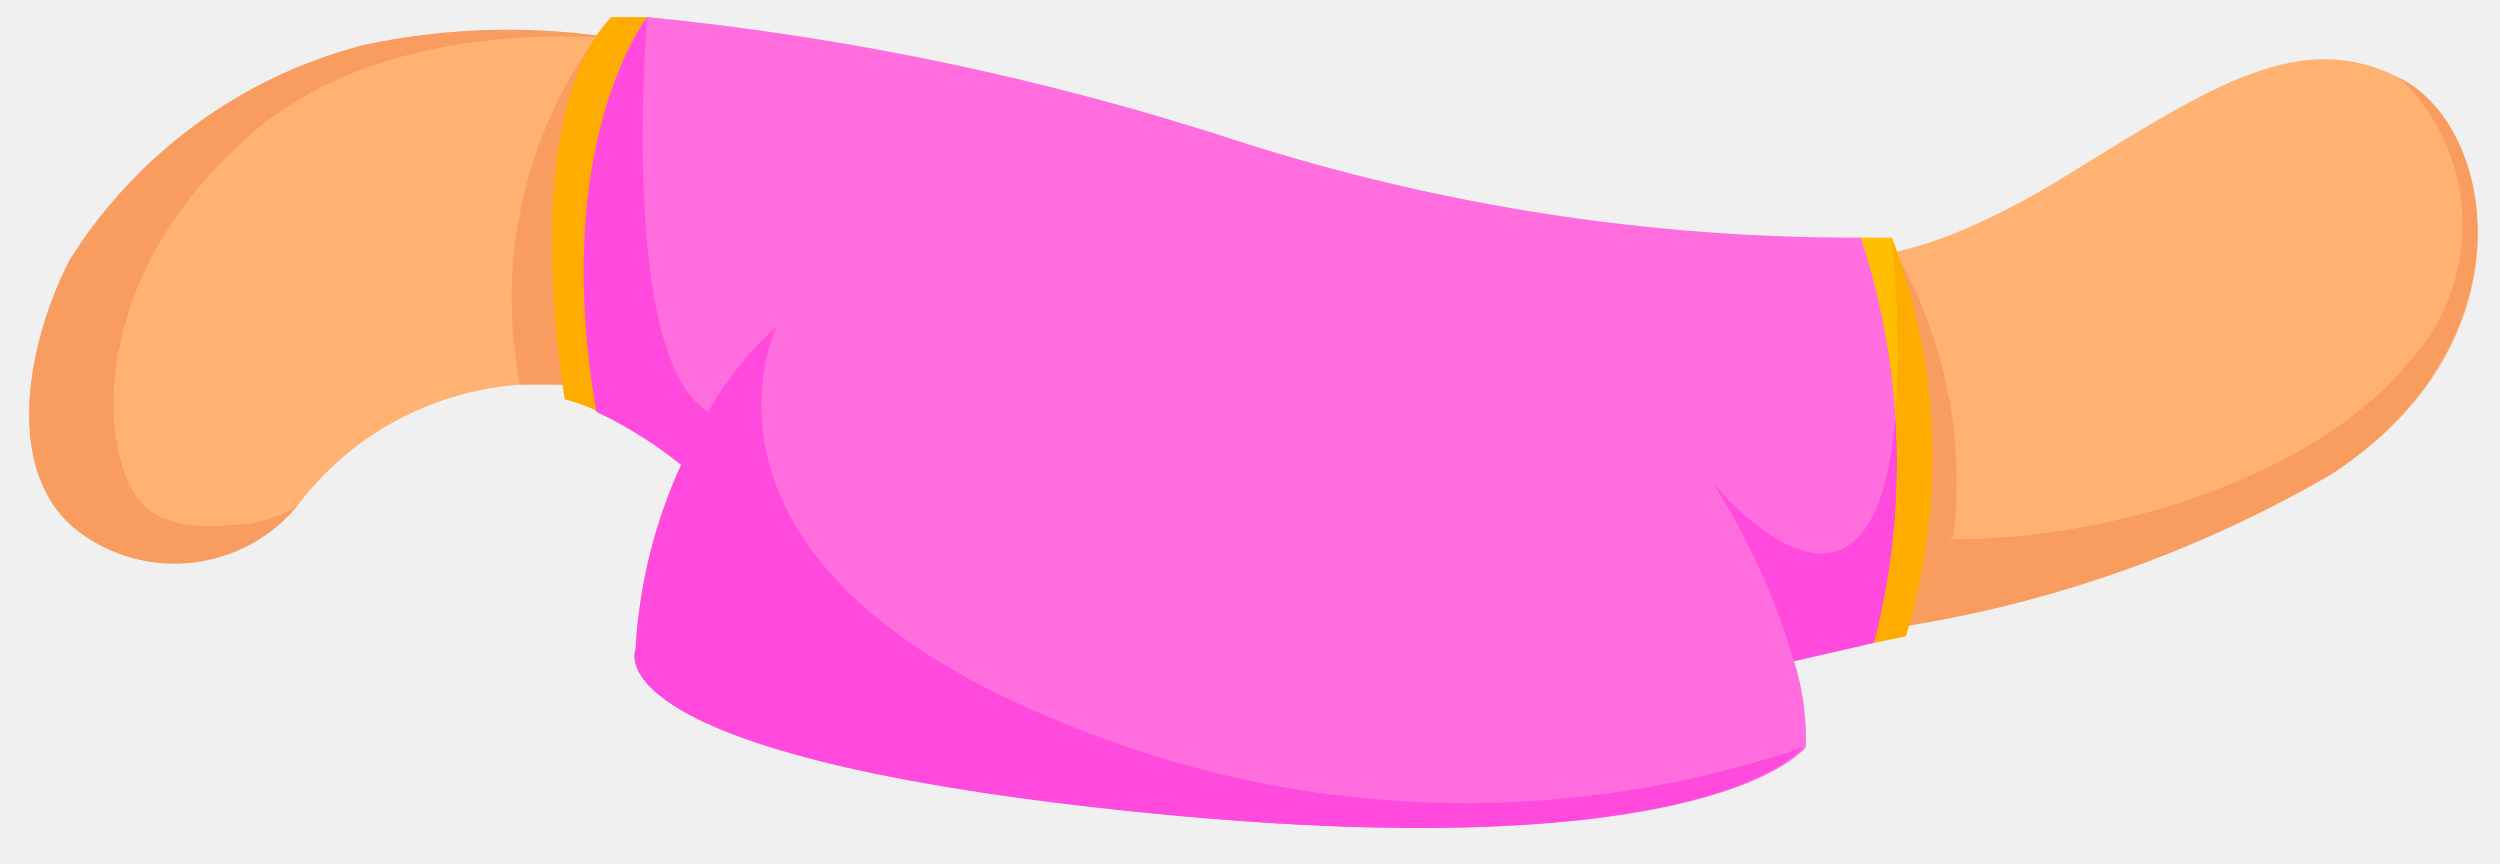
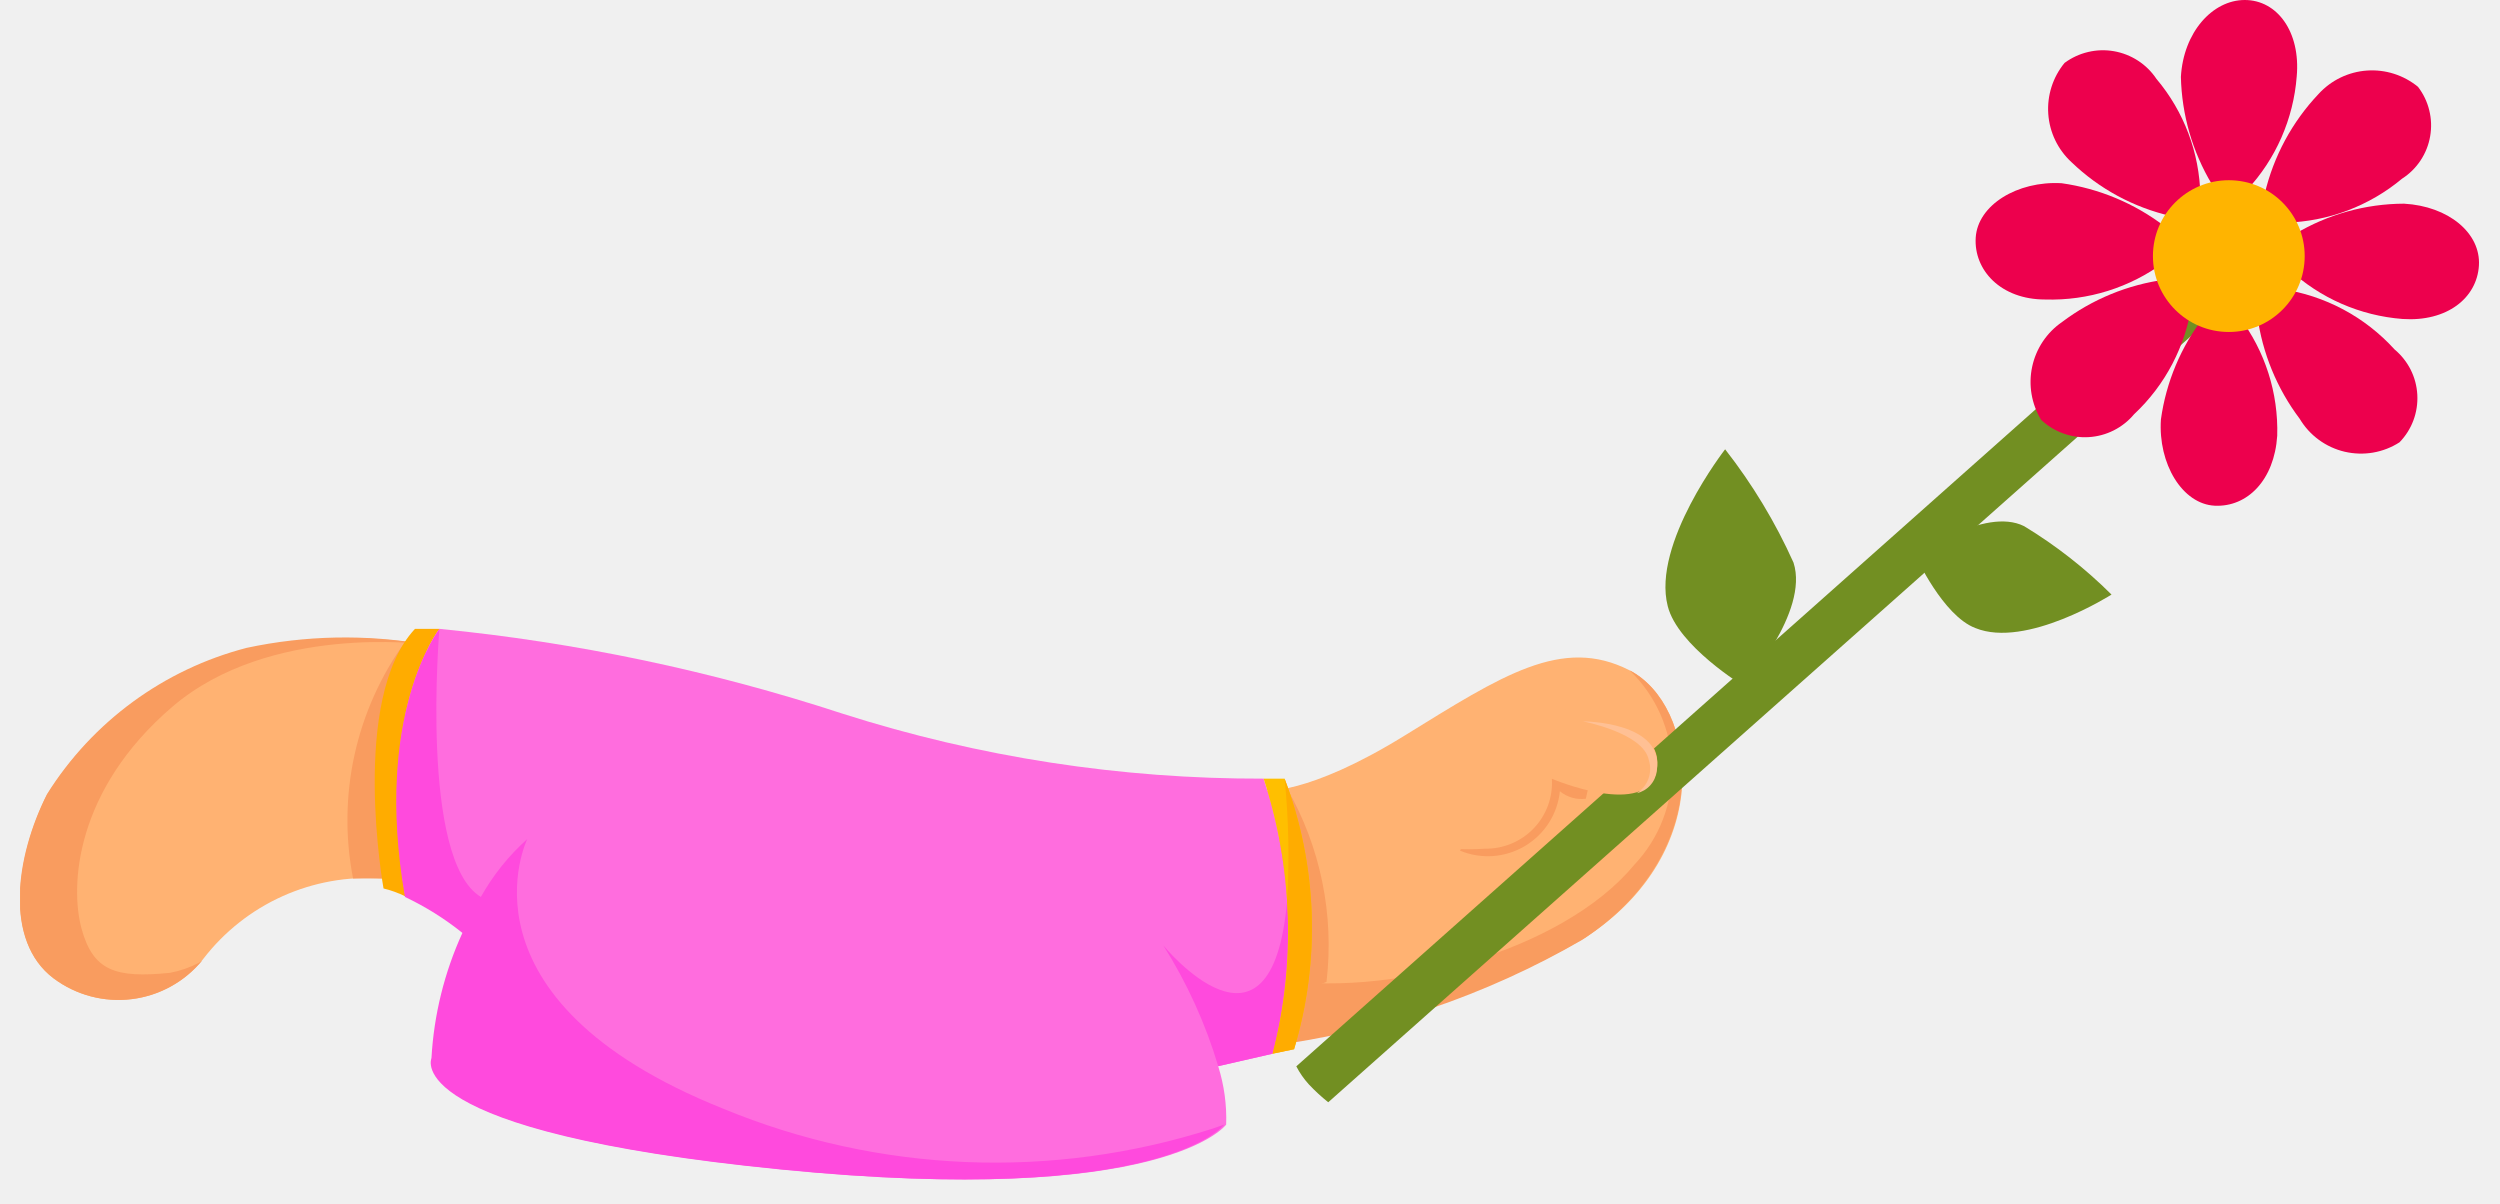
- <svg xmlns="http://www.w3.org/2000/svg" width="55" height="19" viewBox="0 0 55 19" fill="none">
-   <g clip-path="url(#clip0_586_858)">
-     <path d="M13.768 0.877C11.846 0.559 9.88 0.614 7.978 1.039C5.295 1.733 2.979 3.429 1.508 5.778C0.505 7.8 0.15 10.517 1.735 11.698C2.466 12.245 3.383 12.485 4.289 12.367C5.195 12.249 6.019 11.783 6.587 11.067C7.262 10.189 8.145 9.491 9.155 9.037C10.165 8.583 11.272 8.385 12.377 8.463C15.467 8.673 13.768 0.877 13.768 0.877Z" fill="#FFB272" />
-     <path d="M6.555 11.116C5.981 11.815 5.159 12.266 4.261 12.374C3.363 12.483 2.458 12.241 1.735 11.698C0.117 10.469 0.505 7.751 1.524 5.729C2.995 3.381 5.311 1.685 7.994 0.99C9.894 0.584 11.854 0.545 13.768 0.877C13.768 0.877 8.738 0.198 5.584 2.899C2.43 5.6 2.268 8.706 2.64 10.08C3.012 11.455 3.74 11.698 5.503 11.52C5.83 11.459 6.146 11.35 6.441 11.196L6.555 11.116Z" fill="#F99C5F" />
-     <path d="M13.138 0.78C12.343 1.875 11.782 3.123 11.489 4.445C11.197 5.766 11.18 7.134 11.439 8.463H12.377C12.96 8.463 13.089 8.155 13.089 8.155L13.138 0.78Z" fill="#F99C5F" />
-     <path d="M40.941 5.616C40.941 5.616 42.332 5.794 45.503 3.837C48.673 1.88 50.614 0.602 52.797 1.718C54.981 2.834 55.644 7.589 51.374 10.371C48.245 12.184 44.786 13.355 41.2 13.816L40.941 5.616Z" fill="#FFB272" />
-     <path d="M41.087 11.697V13.897C44.673 13.435 48.132 12.264 51.261 10.452C55.644 7.589 54.981 2.85 52.797 1.718C53.65 2.533 54.145 3.651 54.175 4.83C54.206 6.009 53.768 7.152 52.959 8.01C50.63 10.84 44.904 12.393 41.087 11.697Z" fill="#F99C5F" />
-     <path d="M41.702 5.551C42.786 7.447 43.234 9.641 42.979 11.811L40.553 12.83L41.702 5.551Z" fill="#F99C5F" />
-     <path d="M14.238 0.375C18.681 0.813 23.063 1.735 27.306 3.125C31.714 4.532 36.315 5.241 40.941 5.228V5.228C41.886 8.11 41.987 11.202 41.233 14.14L39.469 14.544C39.662 15.156 39.75 15.796 39.728 16.437C39.728 16.437 37.771 19.122 25.365 17.892C12.96 16.663 14.043 14.286 14.043 14.286C14.123 12.882 14.463 11.505 15.046 10.226C14.474 9.766 13.849 9.375 13.186 9.061V9.061C12.086 3.125 14.238 0.375 14.238 0.375Z" fill="#FF6DDE" />
-     <path d="M39.47 14.544C39.059 13.164 38.46 11.847 37.69 10.63C37.69 10.63 41.2 14.932 41.702 9.19C42.077 10.848 41.912 12.582 41.233 14.14L39.47 14.544Z" fill="#FF4ADD" />
-     <path d="M13.445 0.375H14.238C14.238 0.375 12.086 3.125 13.138 9.045C12.911 8.933 12.672 8.846 12.426 8.786C12.426 8.786 11.326 2.656 13.445 0.375Z" fill="#FFAC00" />
-     <path d="M40.941 5.228H41.621C42.685 8.037 42.793 11.118 41.928 13.995L41.233 14.14C41.987 11.202 41.886 8.11 40.941 5.228V5.228Z" fill="#FFBF00" />
-     <path d="M41.621 5.228C42.685 8.037 42.793 11.118 41.928 13.995L41.232 14.14C41.669 12.529 41.828 10.855 41.702 9.191C41.781 7.87 41.754 6.545 41.621 5.228Z" fill="#FFAC00" />
-     <path d="M39.664 16.437C39.664 16.437 37.707 19.122 25.301 17.892C12.895 16.663 13.979 14.286 13.979 14.286C14.058 12.882 14.398 11.505 14.982 10.226C14.409 9.766 13.785 9.375 13.121 9.061V9.061C12.086 3.125 14.238 0.375 14.238 0.375C14.238 0.375 13.591 7.864 15.58 9.061C15.974 8.357 16.482 7.723 17.084 7.185C17.084 7.185 14.545 12.361 23.425 15.919C28.471 18.005 34.093 18.234 39.292 16.566L39.664 16.437Z" fill="#FF4ADD" />
+ <svg xmlns="http://www.w3.org/2000/svg" width="81" height="39" viewBox="0 0 81 39" fill="none">
+   <g clip-path="url(#clip0_0_1)">
+     <path d="M13.768 20.877C11.846 20.559 9.88 20.614 7.978 21.039C5.295 21.733 2.979 23.429 1.508 25.778C0.505 27.8 0.15 30.517 1.735 31.698C2.466 32.245 3.383 32.485 4.289 32.367C5.195 32.249 6.019 31.783 6.587 31.067C7.262 30.189 8.145 29.491 9.155 29.037C10.165 28.583 11.272 28.385 12.377 28.463C15.467 28.673 13.768 20.877 13.768 20.877Z" fill="#FFB272" />
+     <path d="M6.555 31.116C5.981 31.815 5.159 32.266 4.261 32.374C3.363 32.483 2.458 32.24 1.735 31.698C0.117 30.468 0.505 27.751 1.524 25.729C2.995 23.381 5.311 21.685 7.994 20.99C9.894 20.584 11.854 20.545 13.768 20.877C13.768 20.877 8.738 20.198 5.584 22.899C2.43 25.6 2.268 28.706 2.64 30.08C3.012 31.455 3.74 31.698 5.503 31.52C5.83 31.459 6.146 31.35 6.441 31.196L6.555 31.116Z" fill="#F99C5F" />
+     <path d="M13.138 20.78C12.343 21.875 11.782 23.123 11.489 24.445C11.197 25.766 11.18 27.134 11.439 28.463H12.377C12.96 28.463 13.089 28.155 13.089 28.155L13.138 20.78Z" fill="#F99C5F" />
+     <path d="M40.941 25.616C40.941 25.616 42.332 25.794 45.503 23.837C48.673 21.88 50.614 20.602 52.797 21.718C54.981 22.834 55.644 27.589 51.374 30.371C48.245 32.184 44.786 33.355 41.2 33.816L40.941 25.616Z" fill="#FFB272" />
+     <path d="M41.087 31.697V33.897C44.673 33.435 48.132 32.264 51.261 30.452C55.644 27.589 54.981 22.85 52.797 21.718C53.65 22.532 54.145 23.651 54.175 24.83C54.206 26.009 53.768 27.152 52.959 28.01C50.63 30.84 44.904 32.393 41.087 31.697Z" fill="#F99C5F" />
+     <path d="M41.702 25.551C42.786 27.447 43.234 29.641 42.979 31.811L40.553 32.83L41.702 25.551Z" fill="#F99C5F" />
+     <path d="M14.238 20.375C18.681 20.813 23.063 21.735 27.306 23.125C31.714 24.532 36.315 25.241 40.941 25.228C41.886 28.11 41.987 31.202 41.233 34.14L39.469 34.544C39.662 35.156 39.75 35.796 39.728 36.437C39.728 36.437 37.771 39.122 25.365 37.892C12.96 36.663 14.043 34.285 14.043 34.285C14.123 32.882 14.463 31.505 15.046 30.226C14.474 29.766 13.849 29.375 13.186 29.061C12.086 23.125 14.238 20.375 14.238 20.375Z" fill="#FF6DDE" />
+     <path d="M39.47 34.544C39.059 33.164 38.46 31.847 37.69 30.63C37.69 30.63 41.2 34.932 41.702 29.19C42.077 30.848 41.912 32.582 41.233 34.14L39.47 34.544Z" fill="#FF4ADD" />
+     <path d="M13.445 20.375H14.238C14.238 20.375 12.086 23.125 13.138 29.045C12.911 28.933 12.672 28.846 12.426 28.786C12.426 28.786 11.326 22.656 13.445 20.375Z" fill="#FFAC00" />
+     <path d="M40.941 25.228H41.621C42.685 28.037 42.793 31.118 41.928 33.995L41.233 34.14C41.987 31.202 41.886 28.11 40.941 25.228Z" fill="#FFBF00" />
+     <path d="M41.621 25.228C42.685 28.037 42.793 31.118 41.928 33.995L41.232 34.14C41.669 32.529 41.828 30.855 41.702 29.191C41.781 27.87 41.754 26.545 41.621 25.228Z" fill="#FFAC00" />
+     <path d="M39.664 36.437C39.664 36.437 37.707 39.122 25.301 37.892C12.895 36.663 13.979 34.285 13.979 34.285C14.058 32.882 14.398 31.505 14.982 30.226C14.409 29.766 13.785 29.375 13.121 29.061C12.086 23.125 14.238 20.375 14.238 20.375C14.238 20.375 13.591 27.864 15.58 29.061C15.974 28.357 16.482 27.723 17.084 27.185C17.084 27.185 14.545 32.361 23.425 35.919C28.471 38.005 34.093 38.234 39.292 36.566L39.664 36.437Z" fill="#FF4ADD" />
+   </g>
+   <g clip-path="url(#clip1_0_1)">
+     <path d="M51.381 25.879C51.232 25.898 51.08 25.887 50.935 25.845C50.791 25.803 50.656 25.732 50.54 25.637C50.503 26 50.381 26.35 50.184 26.659C49.987 26.967 49.721 27.225 49.406 27.412C49.092 27.599 48.738 27.71 48.373 27.736C48.009 27.762 47.643 27.702 47.305 27.561L49.246 24.003L51.705 24.424L51.381 25.879Z" fill="#F99C5F" />
+     <path d="M43.035 35.713L71.502 10.433L70.467 9.252L42 34.549C42.109 34.76 42.245 34.956 42.404 35.131C42.6 35.34 42.811 35.535 43.035 35.713Z" fill="#728F22" />
+     <path d="M67.119 5.257C68.018 6.122 69.137 6.726 70.354 7.003C70.774 7.003 71.324 6.745 71.292 6.34C71.266 4.953 70.763 3.616 69.868 2.555C69.712 2.321 69.509 2.12 69.272 1.966C69.035 1.812 68.77 1.708 68.491 1.659C68.213 1.611 67.928 1.619 67.653 1.685C67.378 1.75 67.12 1.87 66.892 2.038C66.511 2.501 66.322 3.094 66.364 3.692C66.406 4.291 66.676 4.851 67.119 5.257Z" fill="#ED004D" />
+     <path d="M74.511 13.57C73.773 12.591 73.299 11.438 73.136 10.222C73.136 9.818 73.524 9.3 73.912 9.365C75.326 9.572 76.624 10.264 77.584 11.322C77.801 11.503 77.979 11.727 78.106 11.979C78.233 12.232 78.306 12.508 78.321 12.791C78.336 13.073 78.293 13.356 78.194 13.621C78.095 13.886 77.942 14.127 77.745 14.33C77.485 14.498 77.193 14.611 76.887 14.664C76.582 14.716 76.269 14.706 75.967 14.636C75.665 14.565 75.381 14.434 75.131 14.251C74.88 14.068 74.67 13.836 74.511 13.57Z" fill="#ED004D" />
+     <path d="M75.125 3.041C74.267 3.946 73.664 5.062 73.378 6.276C73.378 6.68 73.653 7.246 74.042 7.214C75.428 7.18 76.761 6.678 77.826 5.79C78.065 5.637 78.269 5.435 78.426 5.199C78.583 4.962 78.689 4.695 78.737 4.416C78.786 4.136 78.776 3.849 78.708 3.574C78.641 3.298 78.517 3.04 78.344 2.814C77.88 2.433 77.288 2.244 76.689 2.286C76.091 2.328 75.531 2.598 75.125 3.041Z" fill="#ED004D" />
+     <path d="M66.812 10.432C67.791 9.695 68.944 9.221 70.16 9.058C70.564 9.058 71.082 9.446 71.017 9.834C70.818 11.209 70.156 12.476 69.141 13.425C68.96 13.641 68.736 13.818 68.484 13.945C68.232 14.072 67.957 14.146 67.675 14.163C67.393 14.18 67.111 14.139 66.846 14.042C66.58 13.946 66.338 13.796 66.132 13.603C65.82 13.087 65.716 12.472 65.842 11.883C65.968 11.293 66.315 10.774 66.812 10.432Z" fill="#ED004D" />
+     <path d="M77.891 6.599C76.643 6.603 75.419 6.944 74.349 7.586C74.058 7.877 73.864 8.459 74.155 8.718C75.165 9.659 76.466 10.229 77.843 10.335C79.282 10.432 80.252 9.656 80.317 8.605C80.382 7.553 79.331 6.68 77.891 6.599Z" fill="#ED004D" />
+     <path d="M66.795 5.936C68.007 6.107 69.154 6.586 70.127 7.327C70.386 7.65 70.515 8.265 70.127 8.491C69.012 9.32 67.65 9.747 66.261 9.704C64.822 9.704 63.948 8.75 64.013 7.699C64.078 6.648 65.356 5.855 66.795 5.936Z" fill="#ED004D" />
+     <path d="M70.661 2.491C70.689 3.717 71.034 4.916 71.664 5.968C71.939 6.259 72.537 6.454 72.796 6.162C73.737 5.152 74.308 3.852 74.414 2.475C74.543 1.035 73.783 0 72.731 0C71.68 0 70.742 1.051 70.661 2.491Z" fill="#ED004D" />
+     <path d="M70.014 13.587C70.182 12.38 70.661 11.237 71.405 10.271C71.728 9.996 72.343 9.883 72.553 10.271C73.39 11.377 73.823 12.735 73.782 14.12C73.686 15.56 72.812 16.433 71.761 16.385C70.709 16.336 69.917 15.026 70.014 13.587Z" fill="#ED004D" />
+     <path d="M72.214 10.756C73.572 10.756 74.672 9.655 74.672 8.297C74.672 6.94 73.572 5.839 72.214 5.839C70.856 5.839 69.755 6.94 69.755 8.297C69.755 9.655 70.856 10.756 72.214 10.756Z" fill="#FFB400" />
+     <path d="M54.034 19.636C54.357 20.93 56.492 22.224 56.492 22.224C56.492 22.224 58.627 19.83 58.11 18.229C57.522 16.92 56.778 15.687 55.894 14.557C55.894 14.557 53.516 17.614 54.034 19.636Z" fill="#728F22" />
+     <path d="M63.997 20.347C62.946 19.943 62.072 18.018 62.072 18.018C62.072 18.018 64.288 16.401 65.582 17.048C66.61 17.671 67.561 18.415 68.413 19.264C68.413 19.264 65.647 21.027 63.997 20.347Z" fill="#728F22" />
+     <path d="M51.284 23.324C51.284 23.324 53.953 23.324 53.678 24.941C53.403 26.559 50.281 25.232 50.281 25.232C50.299 25.526 50.256 25.82 50.155 26.097C50.053 26.373 49.896 26.626 49.693 26.838C49.489 27.051 49.244 27.219 48.972 27.332C48.7 27.446 48.408 27.502 48.114 27.497C46.75 27.597 45.387 27.305 44.184 26.656L47.823 23.582C47.823 23.582 50.362 22.871 50.492 22.887C50.621 22.903 51.284 23.324 51.284 23.324Z" fill="#FFB272" />
+     <path d="M53.031 25.701C53.199 25.663 53.351 25.574 53.466 25.447C53.582 25.32 53.656 25.16 53.678 24.989C53.953 23.372 51.284 23.372 51.284 23.372C51.284 23.372 53.241 23.744 53.419 24.617C53.484 24.816 53.481 25.03 53.411 25.226C53.341 25.422 53.207 25.589 53.031 25.701Z" fill="#FFC094" />
  </g>
  <defs>
-     <clipPath id="clip0_586_858">
-       <rect width="53.861" height="17.84" fill="white" transform="translate(0.650879 0.375488)" />
+     <clipPath id="clip0_0_1">
+       <rect width="53.861" height="17.84" fill="white" transform="translate(0.650879 20.3755)" />
+     </clipPath>
+     <clipPath id="clip1_0_1">
+       <rect width="38.382" height="35.713" fill="white" transform="translate(42)" />
    </clipPath>
  </defs>
</svg>
